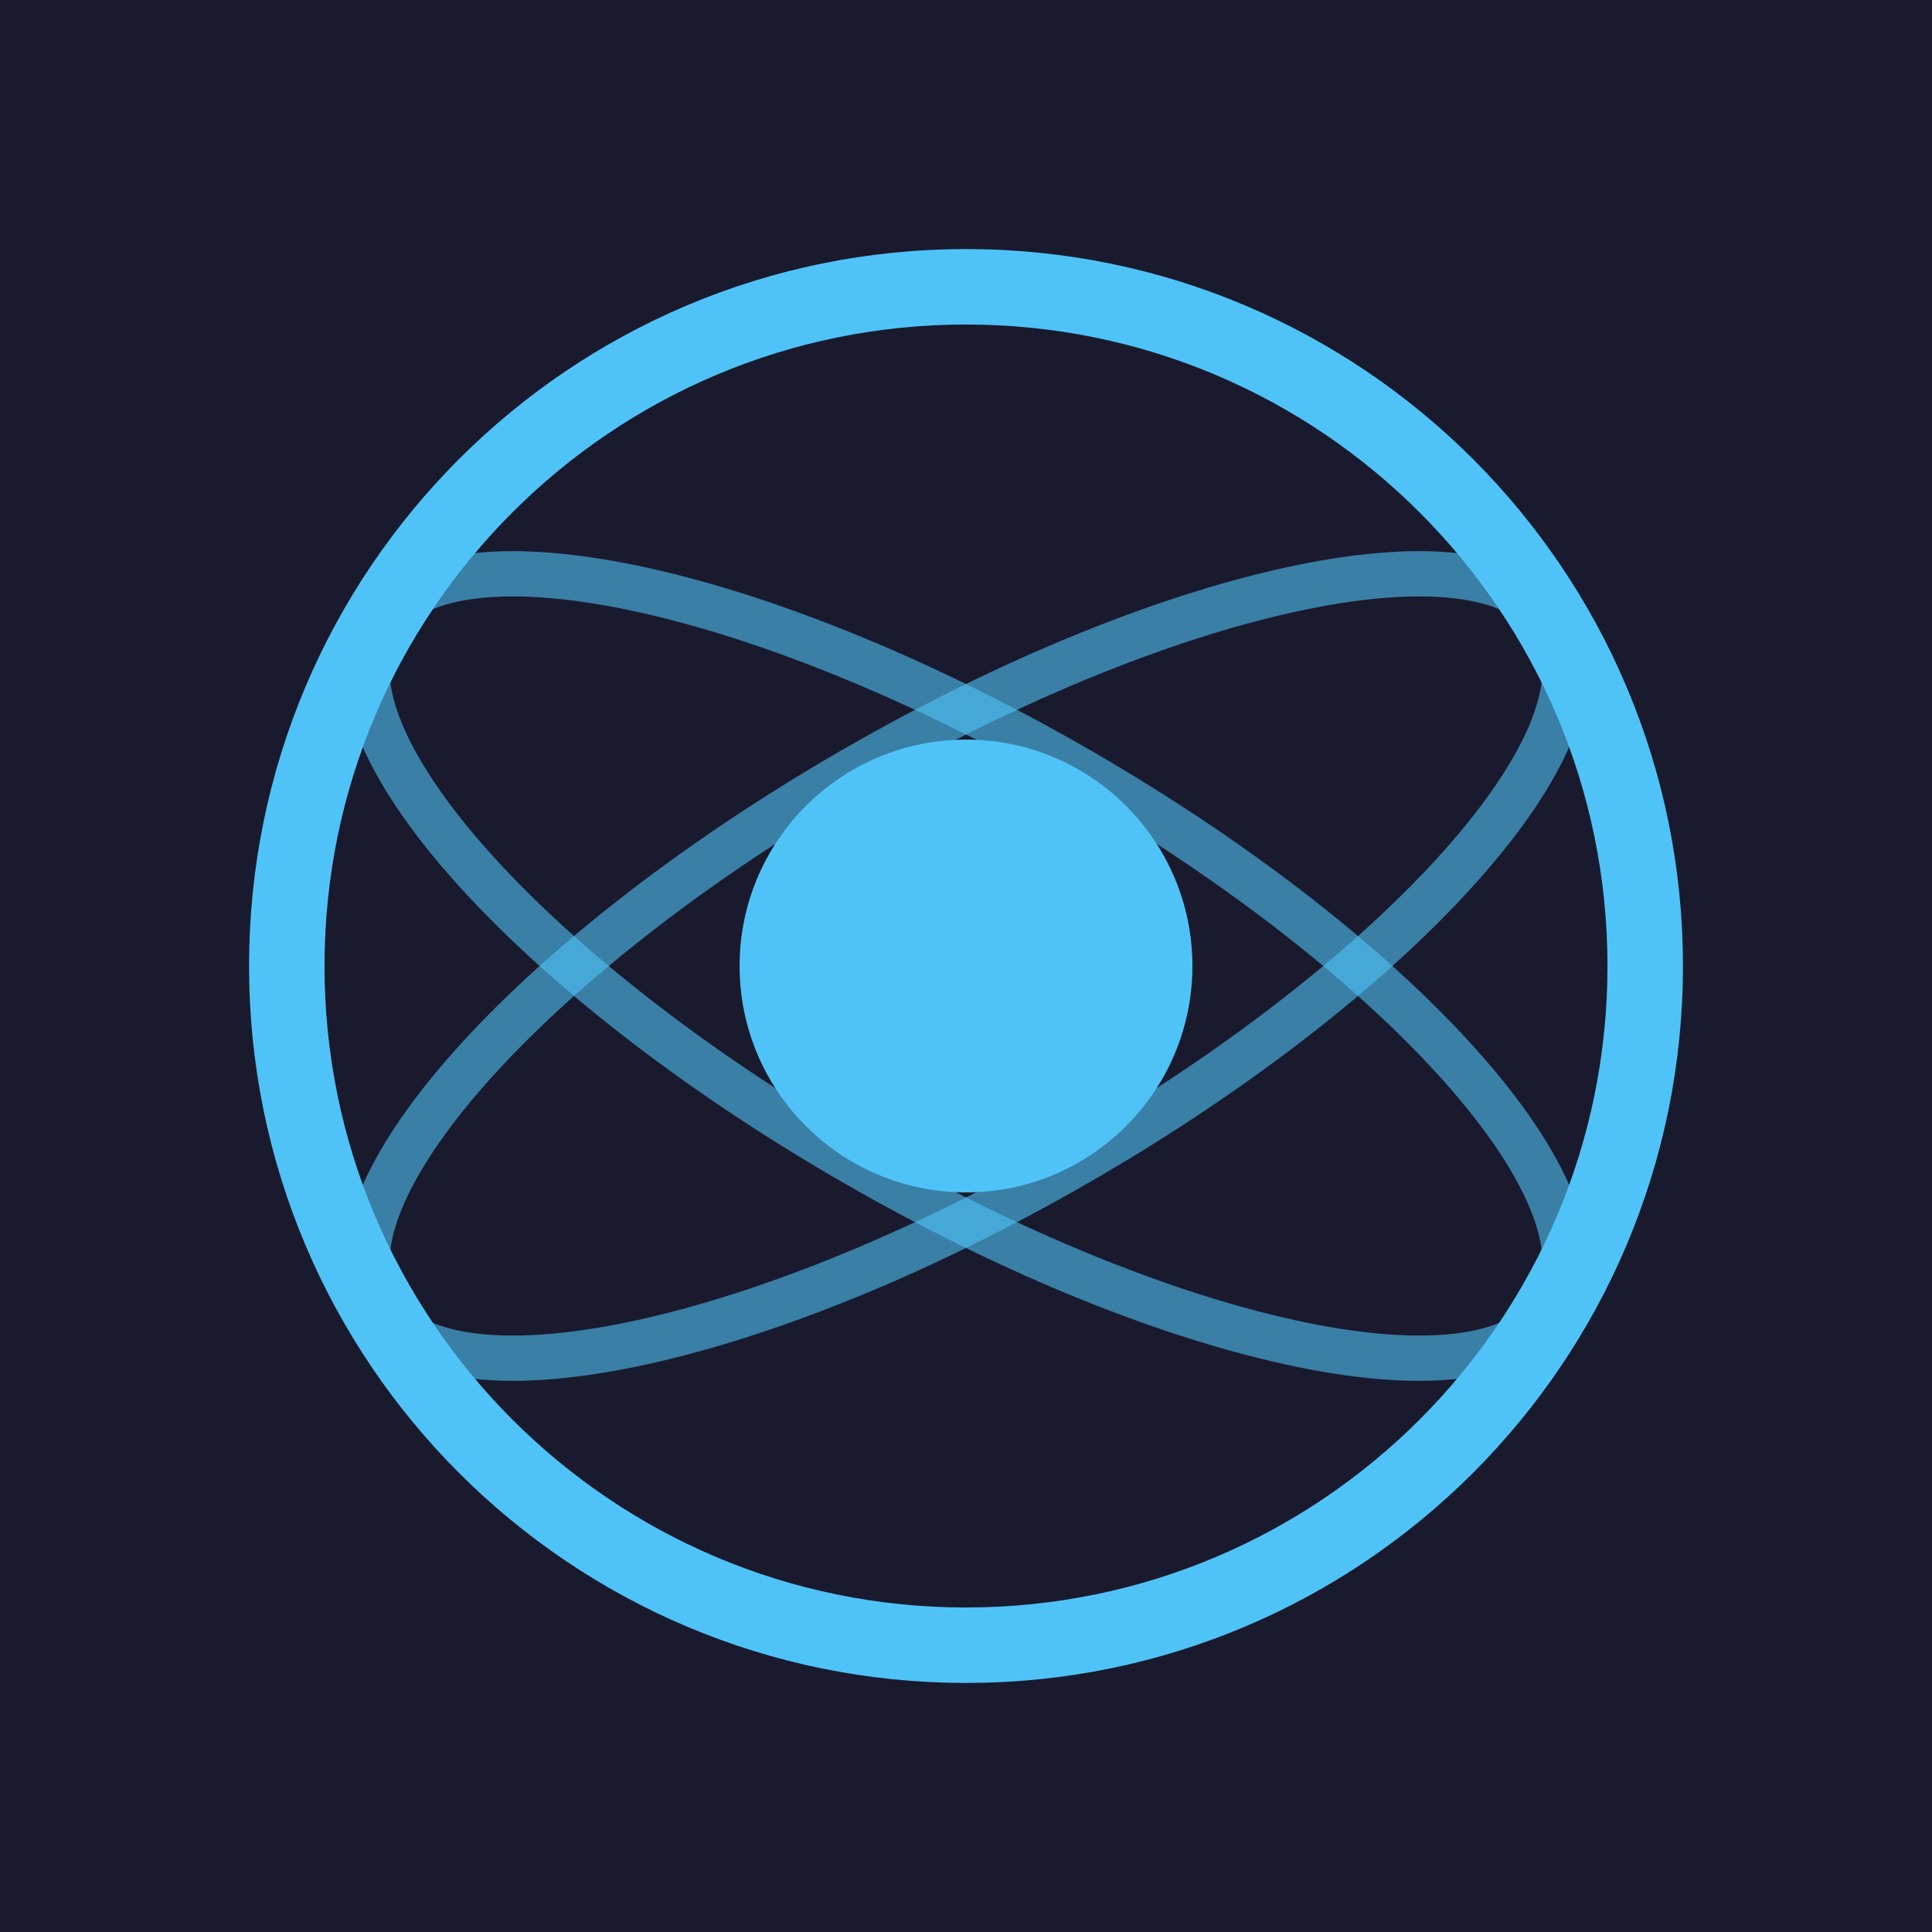
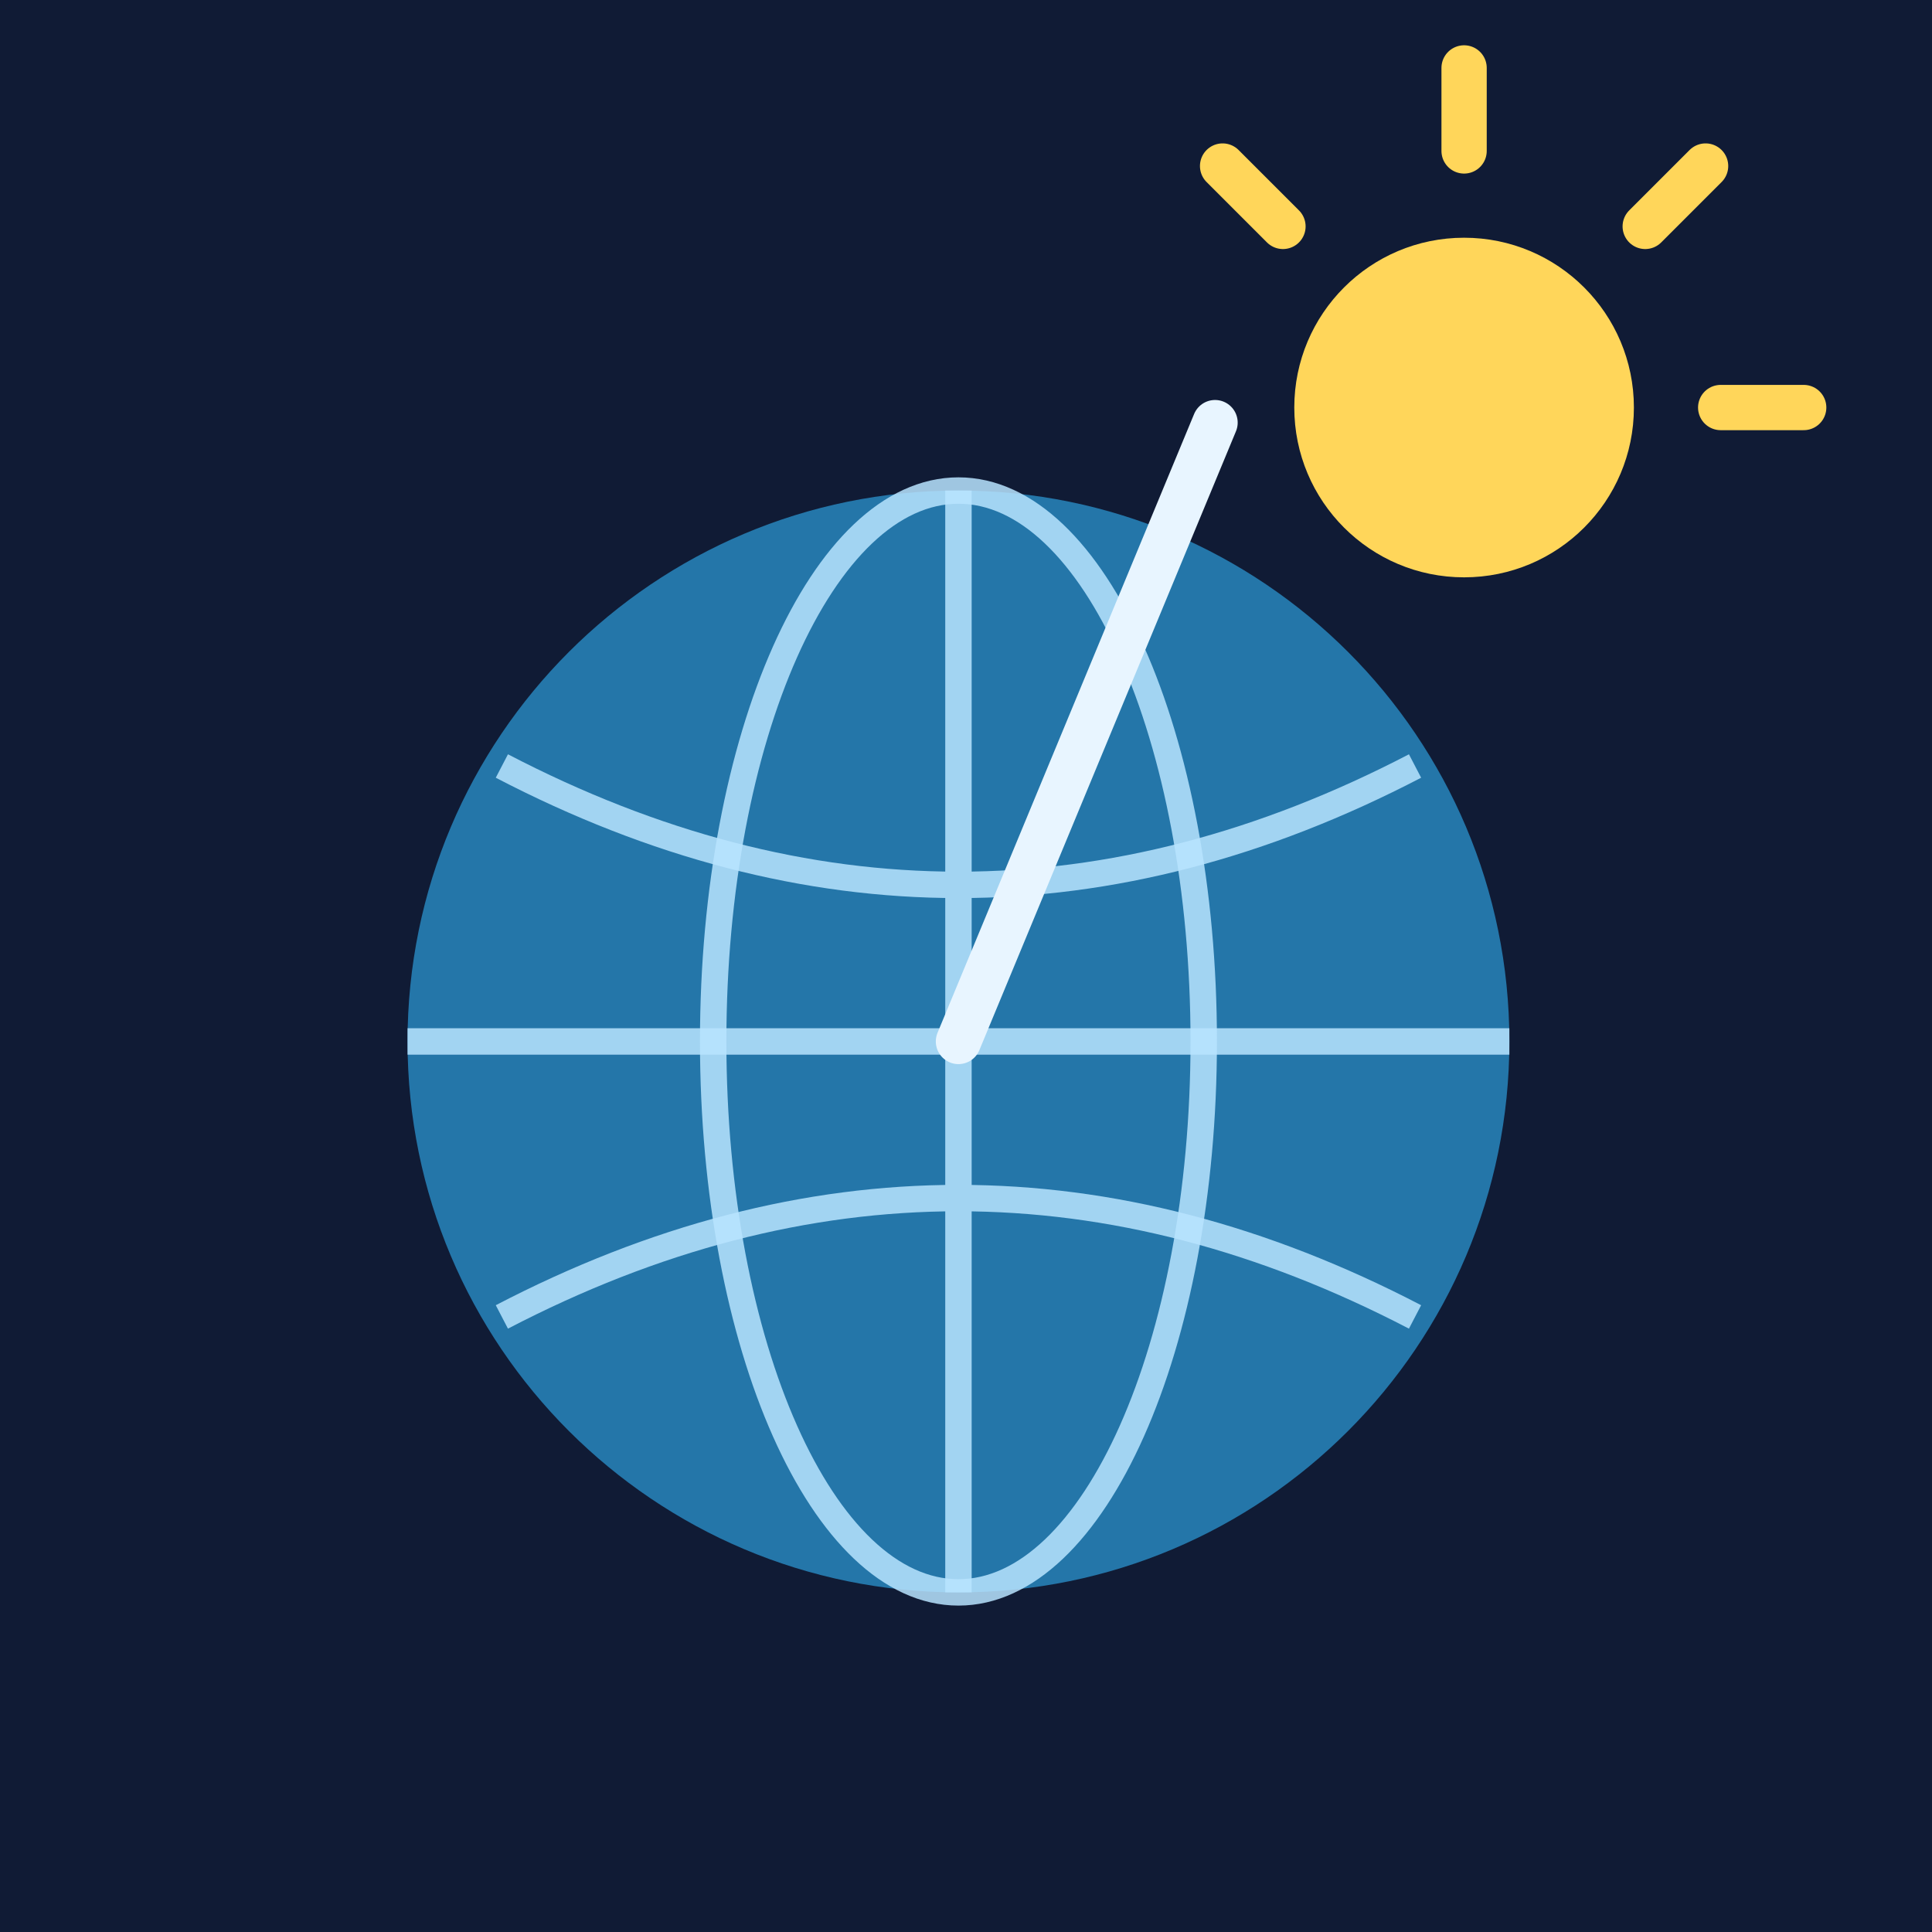
<svg xmlns="http://www.w3.org/2000/svg" viewBox="0 0 512 512">
-   <rect width="512" height="512" fill="#1a1a2e" />
-   <circle cx="256" cy="256" r="180" fill="none" stroke="#4fc3f7" stroke-width="20" />
-   <circle cx="256" cy="256" r="60" fill="#4fc3f7" />
-   <ellipse cx="256" cy="256" rx="180" ry="60" fill="none" stroke="#4fc3f7" stroke-width="12" opacity="0.6" transform="rotate(30 256 256)" />
-   <ellipse cx="256" cy="256" rx="180" ry="60" fill="none" stroke="#4fc3f7" stroke-width="12" opacity="0.6" transform="rotate(-30 256 256)" />
+   <rect width="512" height="512" fill="#101b35" />
+   <circle cx="254" cy="276" r="146" fill="#2476a9" />
+   <path d="M108 276H400M254 130V422M133 203Q254 266 375 203M133 349Q254 286 375 349" fill="none" stroke="#b9e4ff" stroke-width="7" opacity=".85" />
+   <ellipse cx="254" cy="276" rx="65" ry="146" fill="none" stroke="#b9e4ff" stroke-width="7" opacity=".85" />
+   <path d="M254 276L322 112" stroke="#e8f5ff" stroke-width="12" stroke-linecap="round" />
+   <circle cx="388" cy="108" r="45" fill="#ffd65a" />
+   <path d="M388 40V18M456 108H478M436 60l16-16M340 60l-16-16" stroke="#ffd65a" stroke-width="12" stroke-linecap="round" />
</svg>
